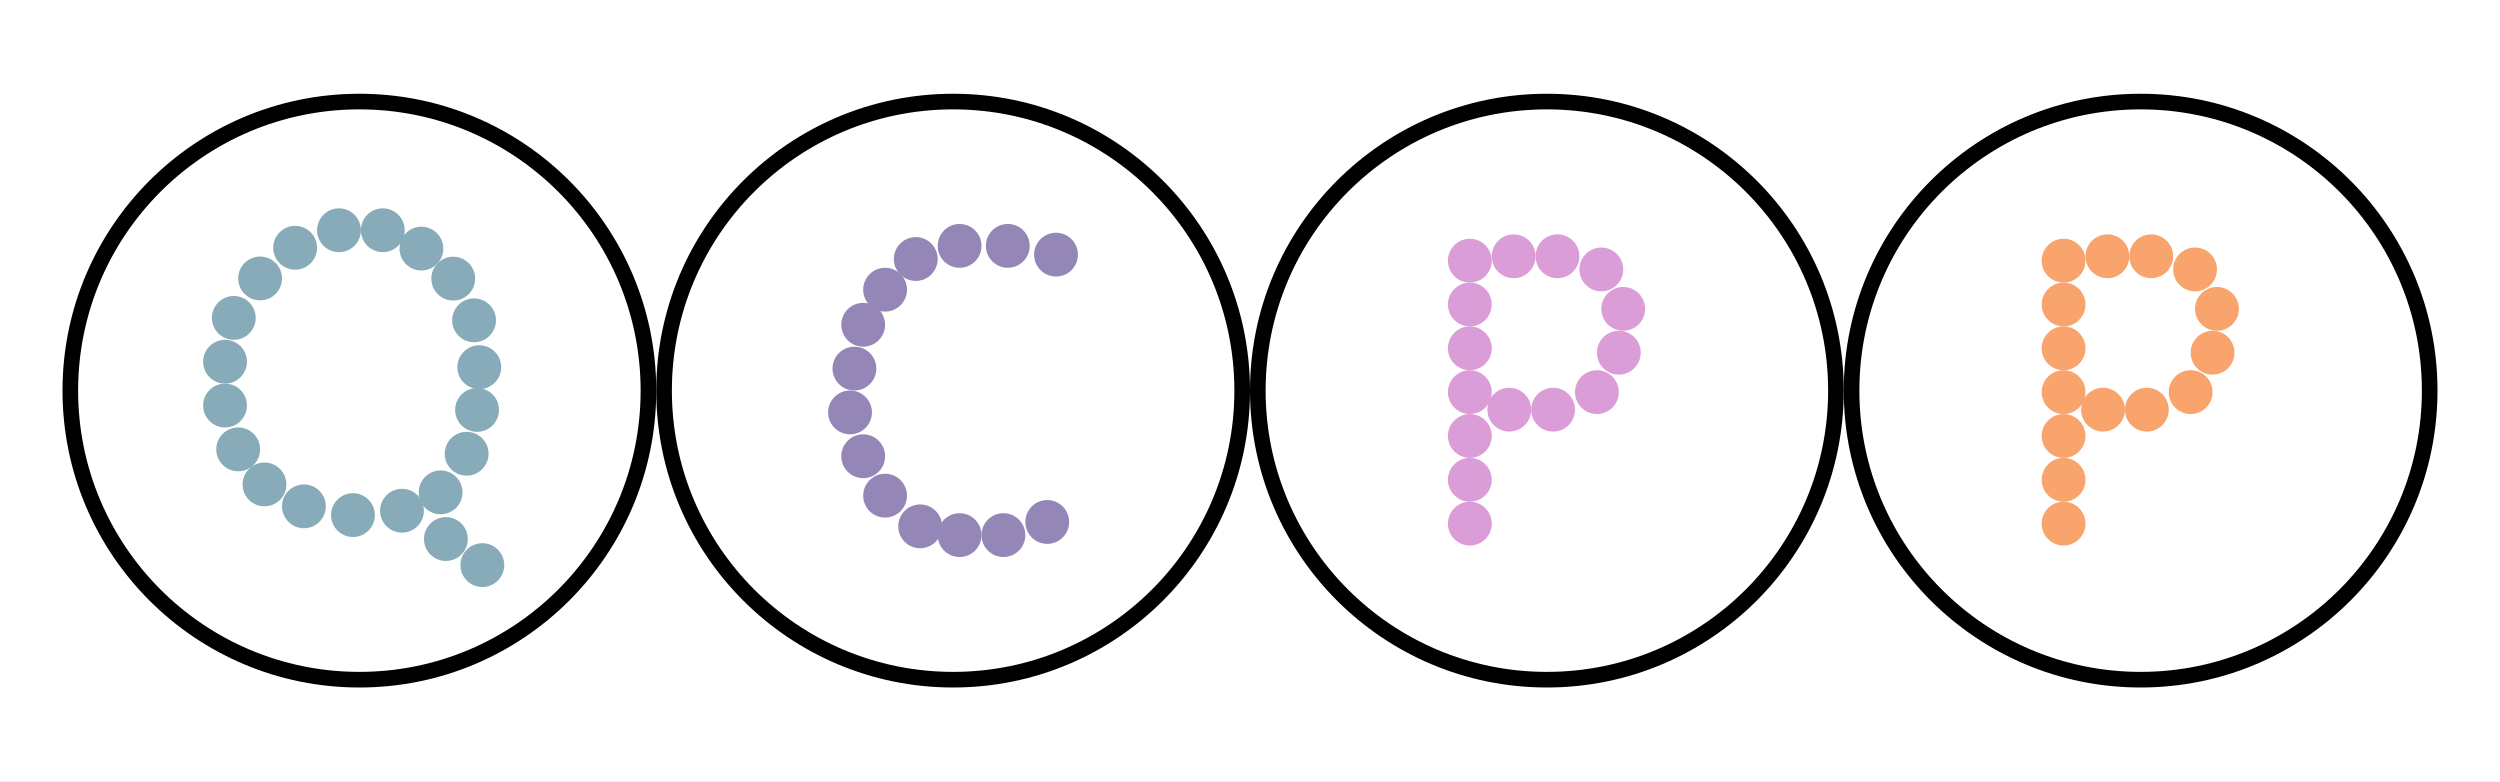
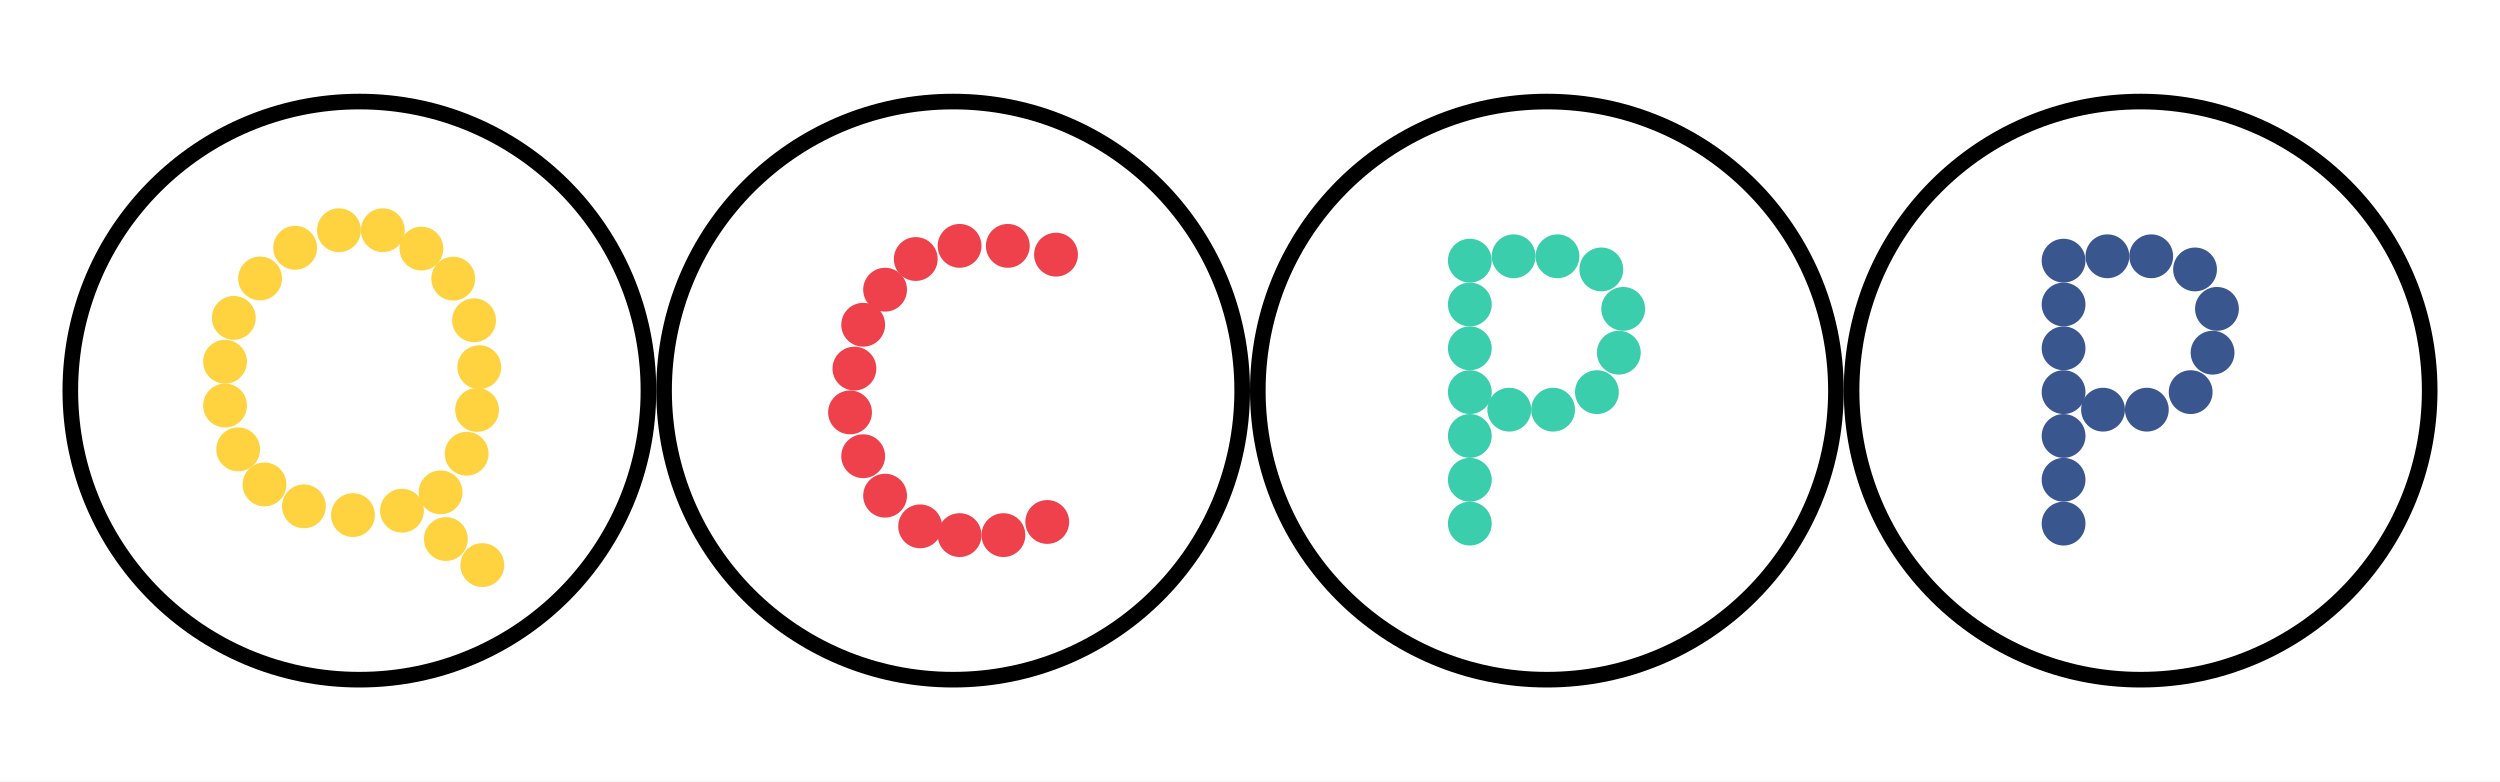
<svg xmlns="http://www.w3.org/2000/svg" viewBox="0 0 480 150">
  <defs>
    <style>
      .cls-1 {
        clip-path: url(#clip-Core_Power_Playground_Icon);
      }

      .cls-2, .cls-9 {
        fill: none;
      }

      .cls-2, .cls-5 {
        stroke: #000;
        stroke-width: 3px;
      }

      .cls-3 {
-         fill: #f8a46c;
+         fill: #3a568f;
      }

      .cls-4 {
-         fill: #db9dd7;
+         fill: #3bceac;
      }

      .cls-10, .cls-5 {
        fill: #fff;
      }

      .cls-6 {
-         fill: #9487b8;
+         fill: #ee414b;
      }

      .cls-7 {
-         fill: #87abb8;
+         fill: #ffd23f;
      }

      .cls-8 {
        stroke: none;
      }
    </style>
    <clipPath id="clip-Core_Power_Playground_Icon">
      <rect width="480" height="150" />
    </clipPath>
  </defs>
  <g id="Core_Power_Playground_Icon" data-name="Core Power Playground Icon" class="cls-1">
    <rect class="cls-10" width="480" height="150" />
    <g id="Group_1" data-name="Group 1" transform="translate(-4 -48)">
      <g id="P2" transform="translate(218)">
        <g id="Ellipse_2" data-name="Ellipse 2" class="cls-2" transform="translate(140 66)">
          <circle class="cls-8" cx="57" cy="57" r="57" />
          <circle class="cls-9" cx="57" cy="57" r="55.5" />
        </g>
        <g id="P" transform="translate(178 93)">
          <circle id="Ellipse_37" data-name="Ellipse 37" class="cls-3" cx="4.207" cy="4.207" r="4.207" transform="translate(0 51.327)" />
          <circle id="Ellipse_38" data-name="Ellipse 38" class="cls-3" cx="4.207" cy="4.207" r="4.207" transform="translate(0 42.913)" />
          <circle id="Ellipse_39" data-name="Ellipse 39" class="cls-3" cx="4.207" cy="4.207" r="4.207" transform="translate(0 34.498)" />
          <circle id="Ellipse_40" data-name="Ellipse 40" class="cls-3" cx="4.207" cy="4.207" r="4.207" transform="translate(0 26.084)" />
          <circle id="Ellipse_41" data-name="Ellipse 41" class="cls-3" cx="4.207" cy="4.207" r="4.207" transform="translate(0 17.67)" />
          <circle id="Ellipse_42" data-name="Ellipse 42" class="cls-3" cx="4.207" cy="4.207" r="4.207" transform="translate(0 9.256)" />
          <circle id="Ellipse_43" data-name="Ellipse 43" class="cls-3" cx="4.207" cy="4.207" r="4.207" transform="translate(0 0.841)" />
          <circle id="Ellipse_44" data-name="Ellipse 44" class="cls-3" cx="4.207" cy="4.207" r="4.207" transform="translate(8.414)" />
          <circle id="Ellipse_45" data-name="Ellipse 45" class="cls-3" cx="4.207" cy="4.207" r="4.207" transform="translate(16.828)" />
          <circle id="Ellipse_46" data-name="Ellipse 46" class="cls-3" cx="4.207" cy="4.207" r="4.207" transform="translate(25.243 2.524)" />
          <circle id="Ellipse_47" data-name="Ellipse 47" class="cls-3" cx="4.207" cy="4.207" r="4.207" transform="translate(29.45 10.097)" />
          <circle id="Ellipse_48" data-name="Ellipse 48" class="cls-3" cx="4.207" cy="4.207" r="4.207" transform="translate(28.608 18.511)" />
          <circle id="Ellipse_49" data-name="Ellipse 49" class="cls-3" cx="4.207" cy="4.207" r="4.207" transform="translate(24.401 26.084)" />
          <circle id="Ellipse_50" data-name="Ellipse 50" class="cls-3" cx="4.207" cy="4.207" r="4.207" transform="translate(15.987 29.45)" />
          <circle id="Ellipse_51" data-name="Ellipse 51" class="cls-3" cx="4.207" cy="4.207" r="4.207" transform="translate(7.573 29.45)" />
        </g>
      </g>
      <g id="P-2" data-name="P" transform="translate(104)">
        <g id="Ellipse_2-2" data-name="Ellipse 2" class="cls-2" transform="translate(140 66)">
          <circle class="cls-8" cx="57" cy="57" r="57" />
          <circle class="cls-9" cx="57" cy="57" r="55.5" />
        </g>
        <g id="P-3" data-name="P" transform="translate(178 93)">
          <circle id="Ellipse_37-2" data-name="Ellipse 37" class="cls-4" cx="4.207" cy="4.207" r="4.207" transform="translate(0 51.327)" />
          <circle id="Ellipse_38-2" data-name="Ellipse 38" class="cls-4" cx="4.207" cy="4.207" r="4.207" transform="translate(0 42.913)" />
          <circle id="Ellipse_39-2" data-name="Ellipse 39" class="cls-4" cx="4.207" cy="4.207" r="4.207" transform="translate(0 34.498)" />
          <circle id="Ellipse_40-2" data-name="Ellipse 40" class="cls-4" cx="4.207" cy="4.207" r="4.207" transform="translate(0 26.084)" />
          <circle id="Ellipse_41-2" data-name="Ellipse 41" class="cls-4" cx="4.207" cy="4.207" r="4.207" transform="translate(0 17.67)" />
          <circle id="Ellipse_42-2" data-name="Ellipse 42" class="cls-4" cx="4.207" cy="4.207" r="4.207" transform="translate(0 9.256)" />
          <circle id="Ellipse_43-2" data-name="Ellipse 43" class="cls-4" cx="4.207" cy="4.207" r="4.207" transform="translate(0 0.841)" />
          <circle id="Ellipse_44-2" data-name="Ellipse 44" class="cls-4" cx="4.207" cy="4.207" r="4.207" transform="translate(8.414)" />
          <circle id="Ellipse_45-2" data-name="Ellipse 45" class="cls-4" cx="4.207" cy="4.207" r="4.207" transform="translate(16.828)" />
          <circle id="Ellipse_46-2" data-name="Ellipse 46" class="cls-4" cx="4.207" cy="4.207" r="4.207" transform="translate(25.243 2.524)" />
          <circle id="Ellipse_47-2" data-name="Ellipse 47" class="cls-4" cx="4.207" cy="4.207" r="4.207" transform="translate(29.45 10.097)" />
          <circle id="Ellipse_48-2" data-name="Ellipse 48" class="cls-4" cx="4.207" cy="4.207" r="4.207" transform="translate(28.608 18.511)" />
          <circle id="Ellipse_49-2" data-name="Ellipse 49" class="cls-4" cx="4.207" cy="4.207" r="4.207" transform="translate(24.401 26.084)" />
          <circle id="Ellipse_50-2" data-name="Ellipse 50" class="cls-4" cx="4.207" cy="4.207" r="4.207" transform="translate(15.987 29.45)" />
          <circle id="Ellipse_51-2" data-name="Ellipse 51" class="cls-4" cx="4.207" cy="4.207" r="4.207" transform="translate(7.573 29.45)" />
        </g>
      </g>
      <g id="C" transform="translate(114)">
        <g id="Ellipse_1" data-name="Ellipse 1" class="cls-5" transform="translate(16 66)">
          <circle class="cls-8" cx="57" cy="57" r="57" />
          <circle class="cls-9" cx="57" cy="57" r="55.5" />
        </g>
        <g id="C-2" data-name="C" transform="translate(49 91)">
          <circle id="Ellipse_5" data-name="Ellipse 5" class="cls-6" cx="4.207" cy="4.207" r="4.207" transform="translate(30.291 0)" />
          <circle id="Ellipse_6" data-name="Ellipse 6" class="cls-6" cx="4.207" cy="4.207" r="4.207" transform="translate(21.036 0)" />
          <circle id="Ellipse_7" data-name="Ellipse 7" class="cls-6" cx="4.207" cy="4.207" r="4.207" transform="translate(12.621 2.524)" />
          <circle id="Ellipse_8" data-name="Ellipse 8" class="cls-6" cx="4.207" cy="4.207" r="4.207" transform="translate(39.547 1.683)" />
          <circle id="Ellipse_9" data-name="Ellipse 9" class="cls-6" cx="4.207" cy="4.207" r="4.207" transform="translate(6.731 8.414)" />
          <circle id="Ellipse_10" data-name="Ellipse 10" class="cls-6" cx="4.207" cy="4.207" r="4.207" transform="translate(2.524 15.146)" />
          <circle id="Ellipse_11" data-name="Ellipse 11" class="cls-6" cx="4.207" cy="4.207" r="4.207" transform="translate(0.841 23.56)" />
          <circle id="Ellipse_12" data-name="Ellipse 12" class="cls-6" cx="4.207" cy="4.207" r="4.207" transform="translate(0 31.974)" />
          <circle id="Ellipse_13" data-name="Ellipse 13" class="cls-6" cx="4.207" cy="4.207" r="4.207" transform="translate(2.524 40.388)" />
          <circle id="Ellipse_14" data-name="Ellipse 14" class="cls-6" cx="4.207" cy="4.207" r="4.207" transform="translate(6.731 47.961)" />
          <circle id="Ellipse_15" data-name="Ellipse 15" class="cls-6" cx="4.207" cy="4.207" r="4.207" transform="translate(13.463 53.851)" />
          <circle id="Ellipse_16" data-name="Ellipse 16" class="cls-6" cx="4.207" cy="4.207" r="4.207" transform="translate(21.036 55.534)" />
          <circle id="Ellipse_17" data-name="Ellipse 17" class="cls-6" cx="4.207" cy="4.207" r="4.207" transform="translate(29.45 55.534)" />
          <circle id="Ellipse_18" data-name="Ellipse 18" class="cls-6" cx="4.207" cy="4.207" r="4.207" transform="translate(37.864 53.01)" />
        </g>
      </g>
      <g id="Q" transform="translate(-372)">
        <g id="Ellipse_4" data-name="Ellipse 4" class="cls-2" transform="translate(388 66)">
          <circle class="cls-8" cx="57" cy="57" r="57" />
          <circle class="cls-9" cx="57" cy="57" r="55.5" />
        </g>
        <g id="Q-2" data-name="Q" transform="translate(415 88)">
          <circle id="Ellipse_19" data-name="Ellipse 19" class="cls-7" cx="4.207" cy="4.207" r="4.207" transform="translate(37.705 3.524)" />
          <circle id="Ellipse_20" data-name="Ellipse 20" class="cls-7" cx="4.207" cy="4.207" r="4.207" transform="translate(30.291 0)" />
          <circle id="Ellipse_21" data-name="Ellipse 21" class="cls-7" cx="4.207" cy="4.207" r="4.207" transform="translate(21.877 0)" />
          <circle id="Ellipse_22" data-name="Ellipse 22" class="cls-7" cx="4.207" cy="4.207" r="4.207" transform="translate(13.463 3.366)" />
          <circle id="Ellipse_23" data-name="Ellipse 23" class="cls-7" cx="4.207" cy="4.207" r="4.207" transform="translate(6.731 9.256)" />
          <circle id="Ellipse_24" data-name="Ellipse 24" class="cls-7" cx="4.207" cy="4.207" r="4.207" transform="translate(1.683 16.828)" />
          <circle id="Ellipse_25" data-name="Ellipse 25" class="cls-7" cx="4.207" cy="4.207" r="4.207" transform="translate(0 25.243)" />
          <circle id="Ellipse_26" data-name="Ellipse 26" class="cls-7" cx="4.207" cy="4.207" r="4.207" transform="translate(0 33.657)" />
          <circle id="Ellipse_27" data-name="Ellipse 27" class="cls-7" cx="4.207" cy="4.207" r="4.207" transform="translate(2.524 42.071)" />
          <circle id="Ellipse_28" data-name="Ellipse 28" class="cls-7" cx="4.207" cy="4.207" r="4.207" transform="translate(7.573 48.802)" />
          <circle id="Ellipse_29" data-name="Ellipse 29" class="cls-7" cx="4.207" cy="4.207" r="4.207" transform="translate(15.146 53.01)" />
          <circle id="Ellipse_30" data-name="Ellipse 30" class="cls-7" cx="4.207" cy="4.207" r="4.207" transform="translate(24.56 54.692)" />
          <circle id="Ellipse_31" data-name="Ellipse 31" class="cls-7" cx="4.207" cy="4.207" r="4.207" transform="translate(33.974 53.851)" />
          <circle id="Ellipse_32" data-name="Ellipse 32" class="cls-7" cx="4.207" cy="4.207" r="4.207" transform="translate(41.388 50.327)" />
          <circle id="Ellipse_33" data-name="Ellipse 33" class="cls-7" cx="4.207" cy="4.207" r="4.207" transform="translate(46.388 42.913)" />
          <circle id="Ellipse_34" data-name="Ellipse 34" class="cls-7" cx="4.207" cy="4.207" r="4.207" transform="translate(48.388 34.498)" />
          <circle id="Ellipse_35" data-name="Ellipse 35" class="cls-7" cx="4.207" cy="4.207" r="4.207" transform="translate(48.815 26.291)" />
          <circle id="Ellipse_36" data-name="Ellipse 36" class="cls-7" cx="4.207" cy="4.207" r="4.207" transform="translate(42.401 59.291)" />
          <circle id="Ellipse_52" data-name="Ellipse 52" class="cls-7" cx="4.207" cy="4.207" r="4.207" transform="translate(47.815 17.291)" />
          <circle id="Ellipse_53" data-name="Ellipse 53" class="cls-7" cx="4.207" cy="4.207" r="4.207" transform="translate(43.815 9.291)" />
          <circle id="Ellipse_54" data-name="Ellipse 54" class="cls-7" cx="4.207" cy="4.207" r="4.207" transform="translate(49.401 64.291)" />
        </g>
      </g>
    </g>
  </g>
</svg>
